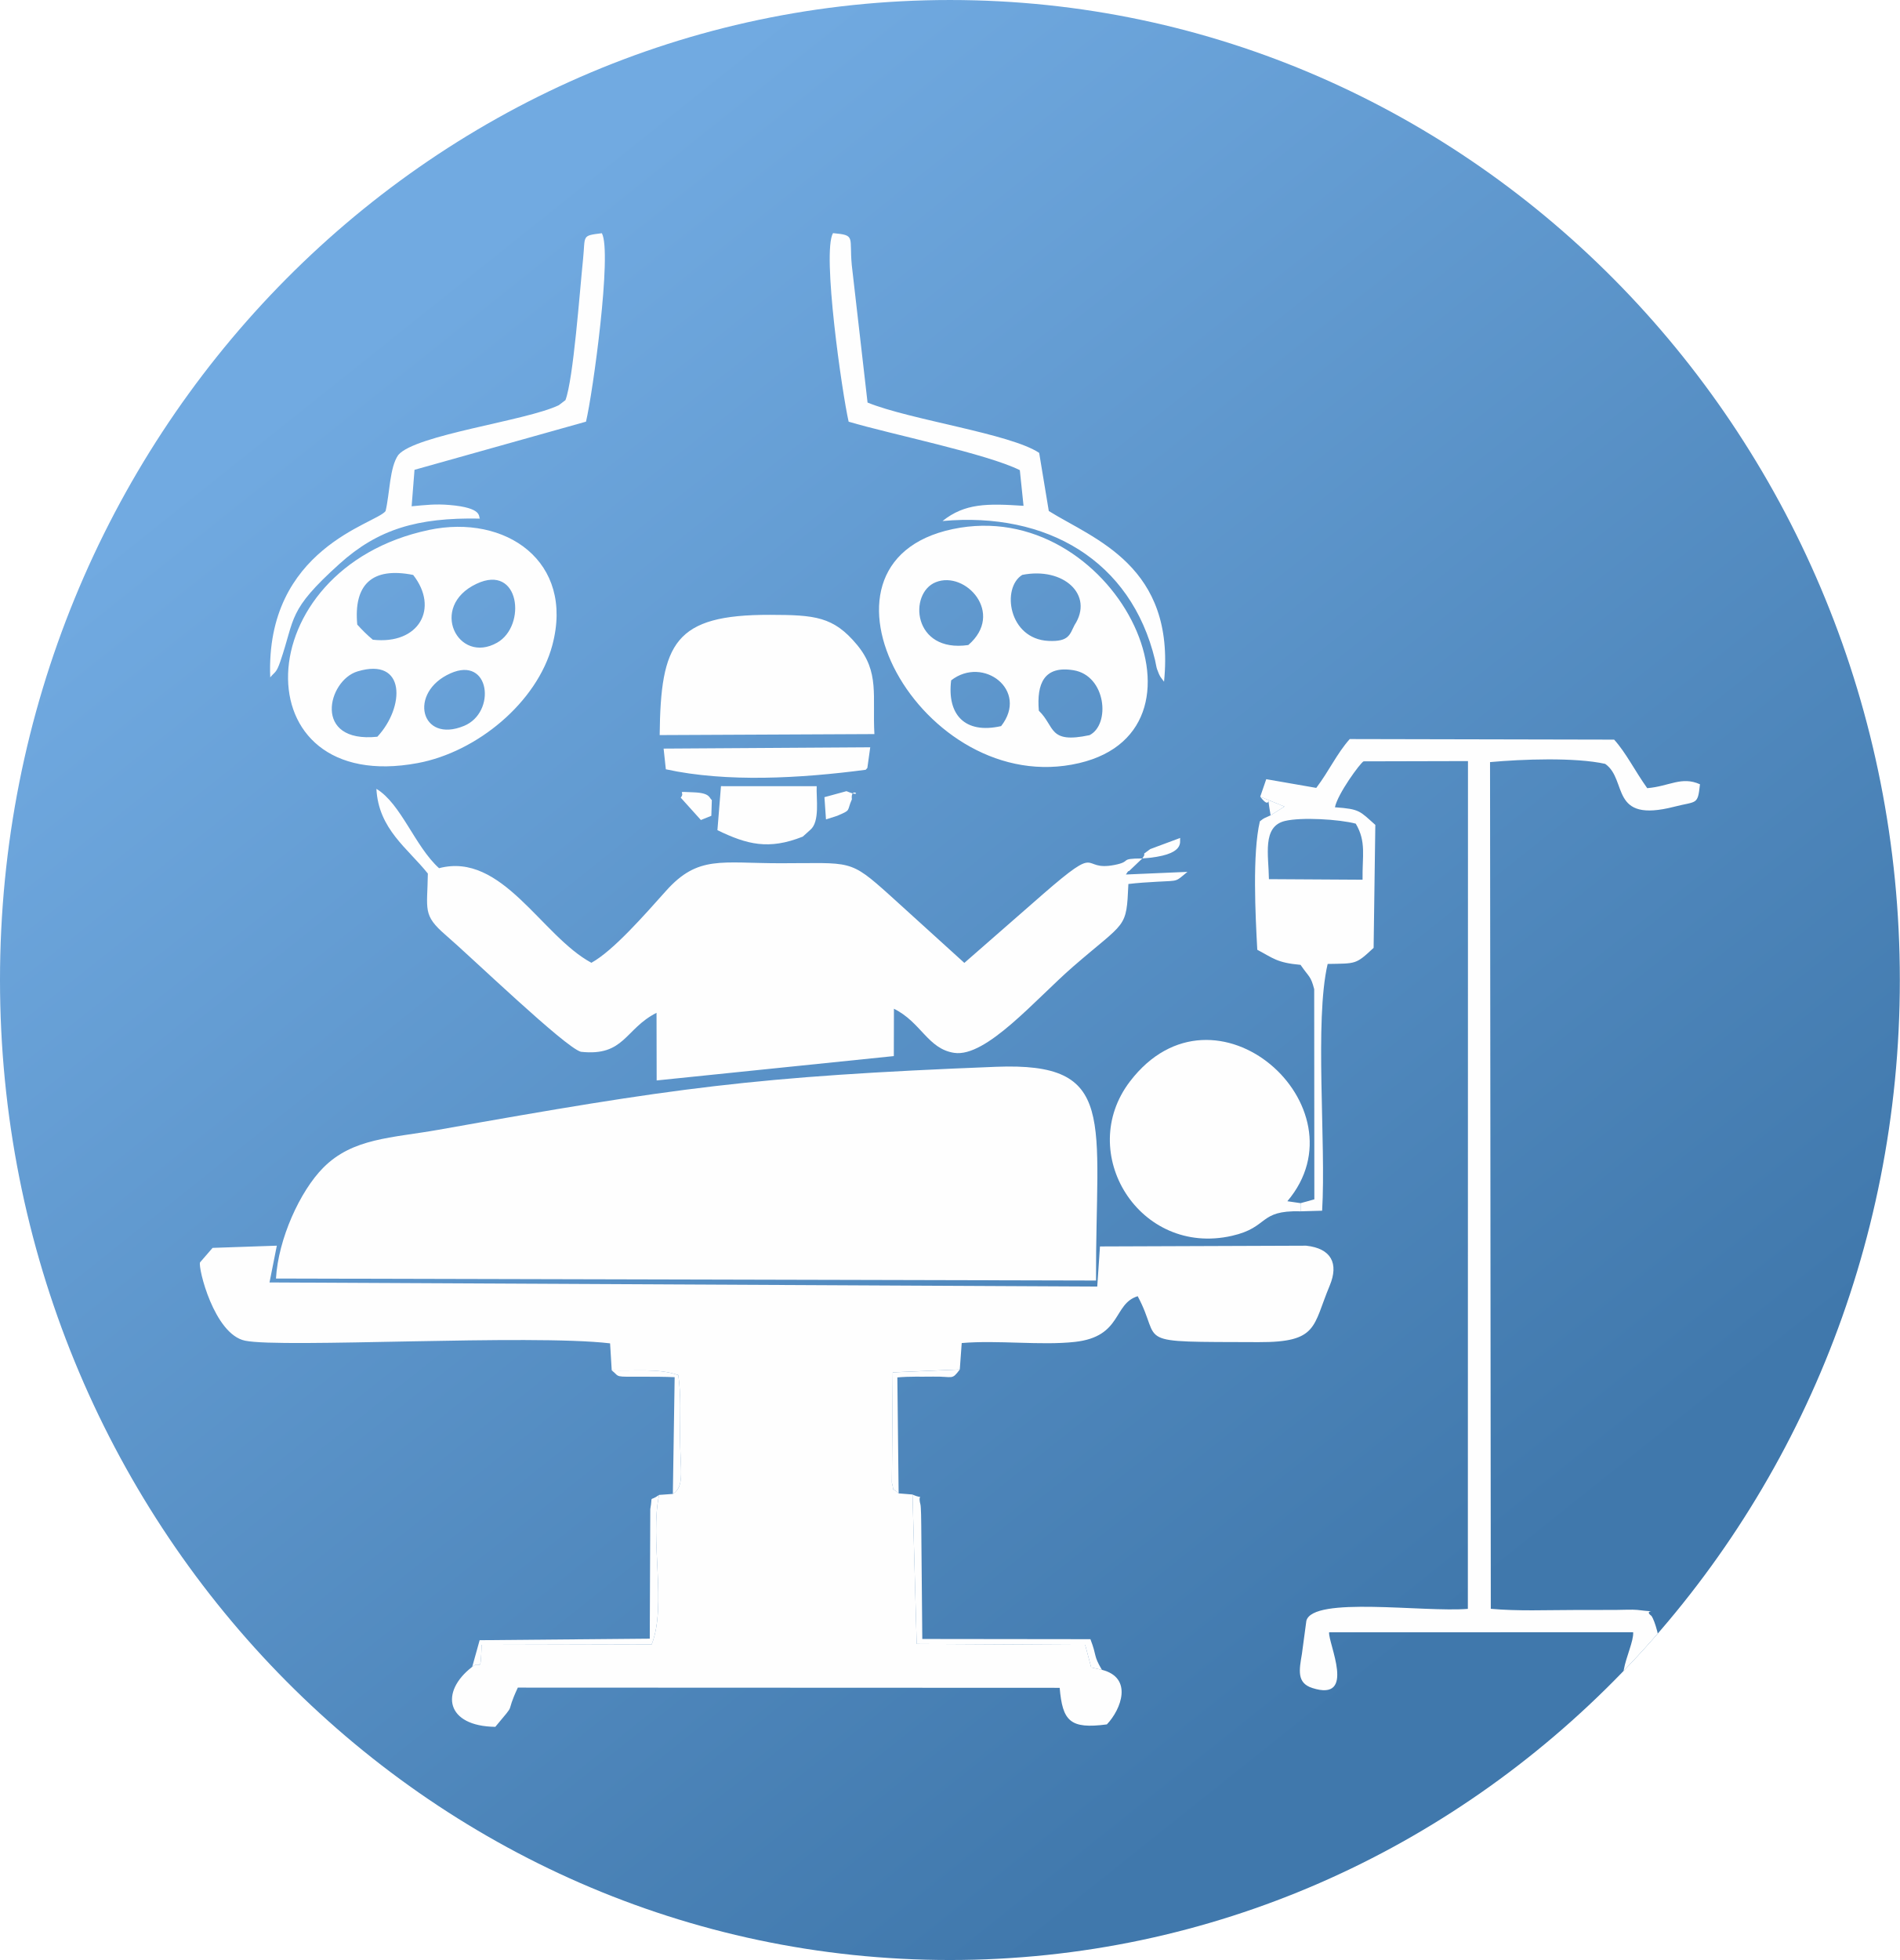
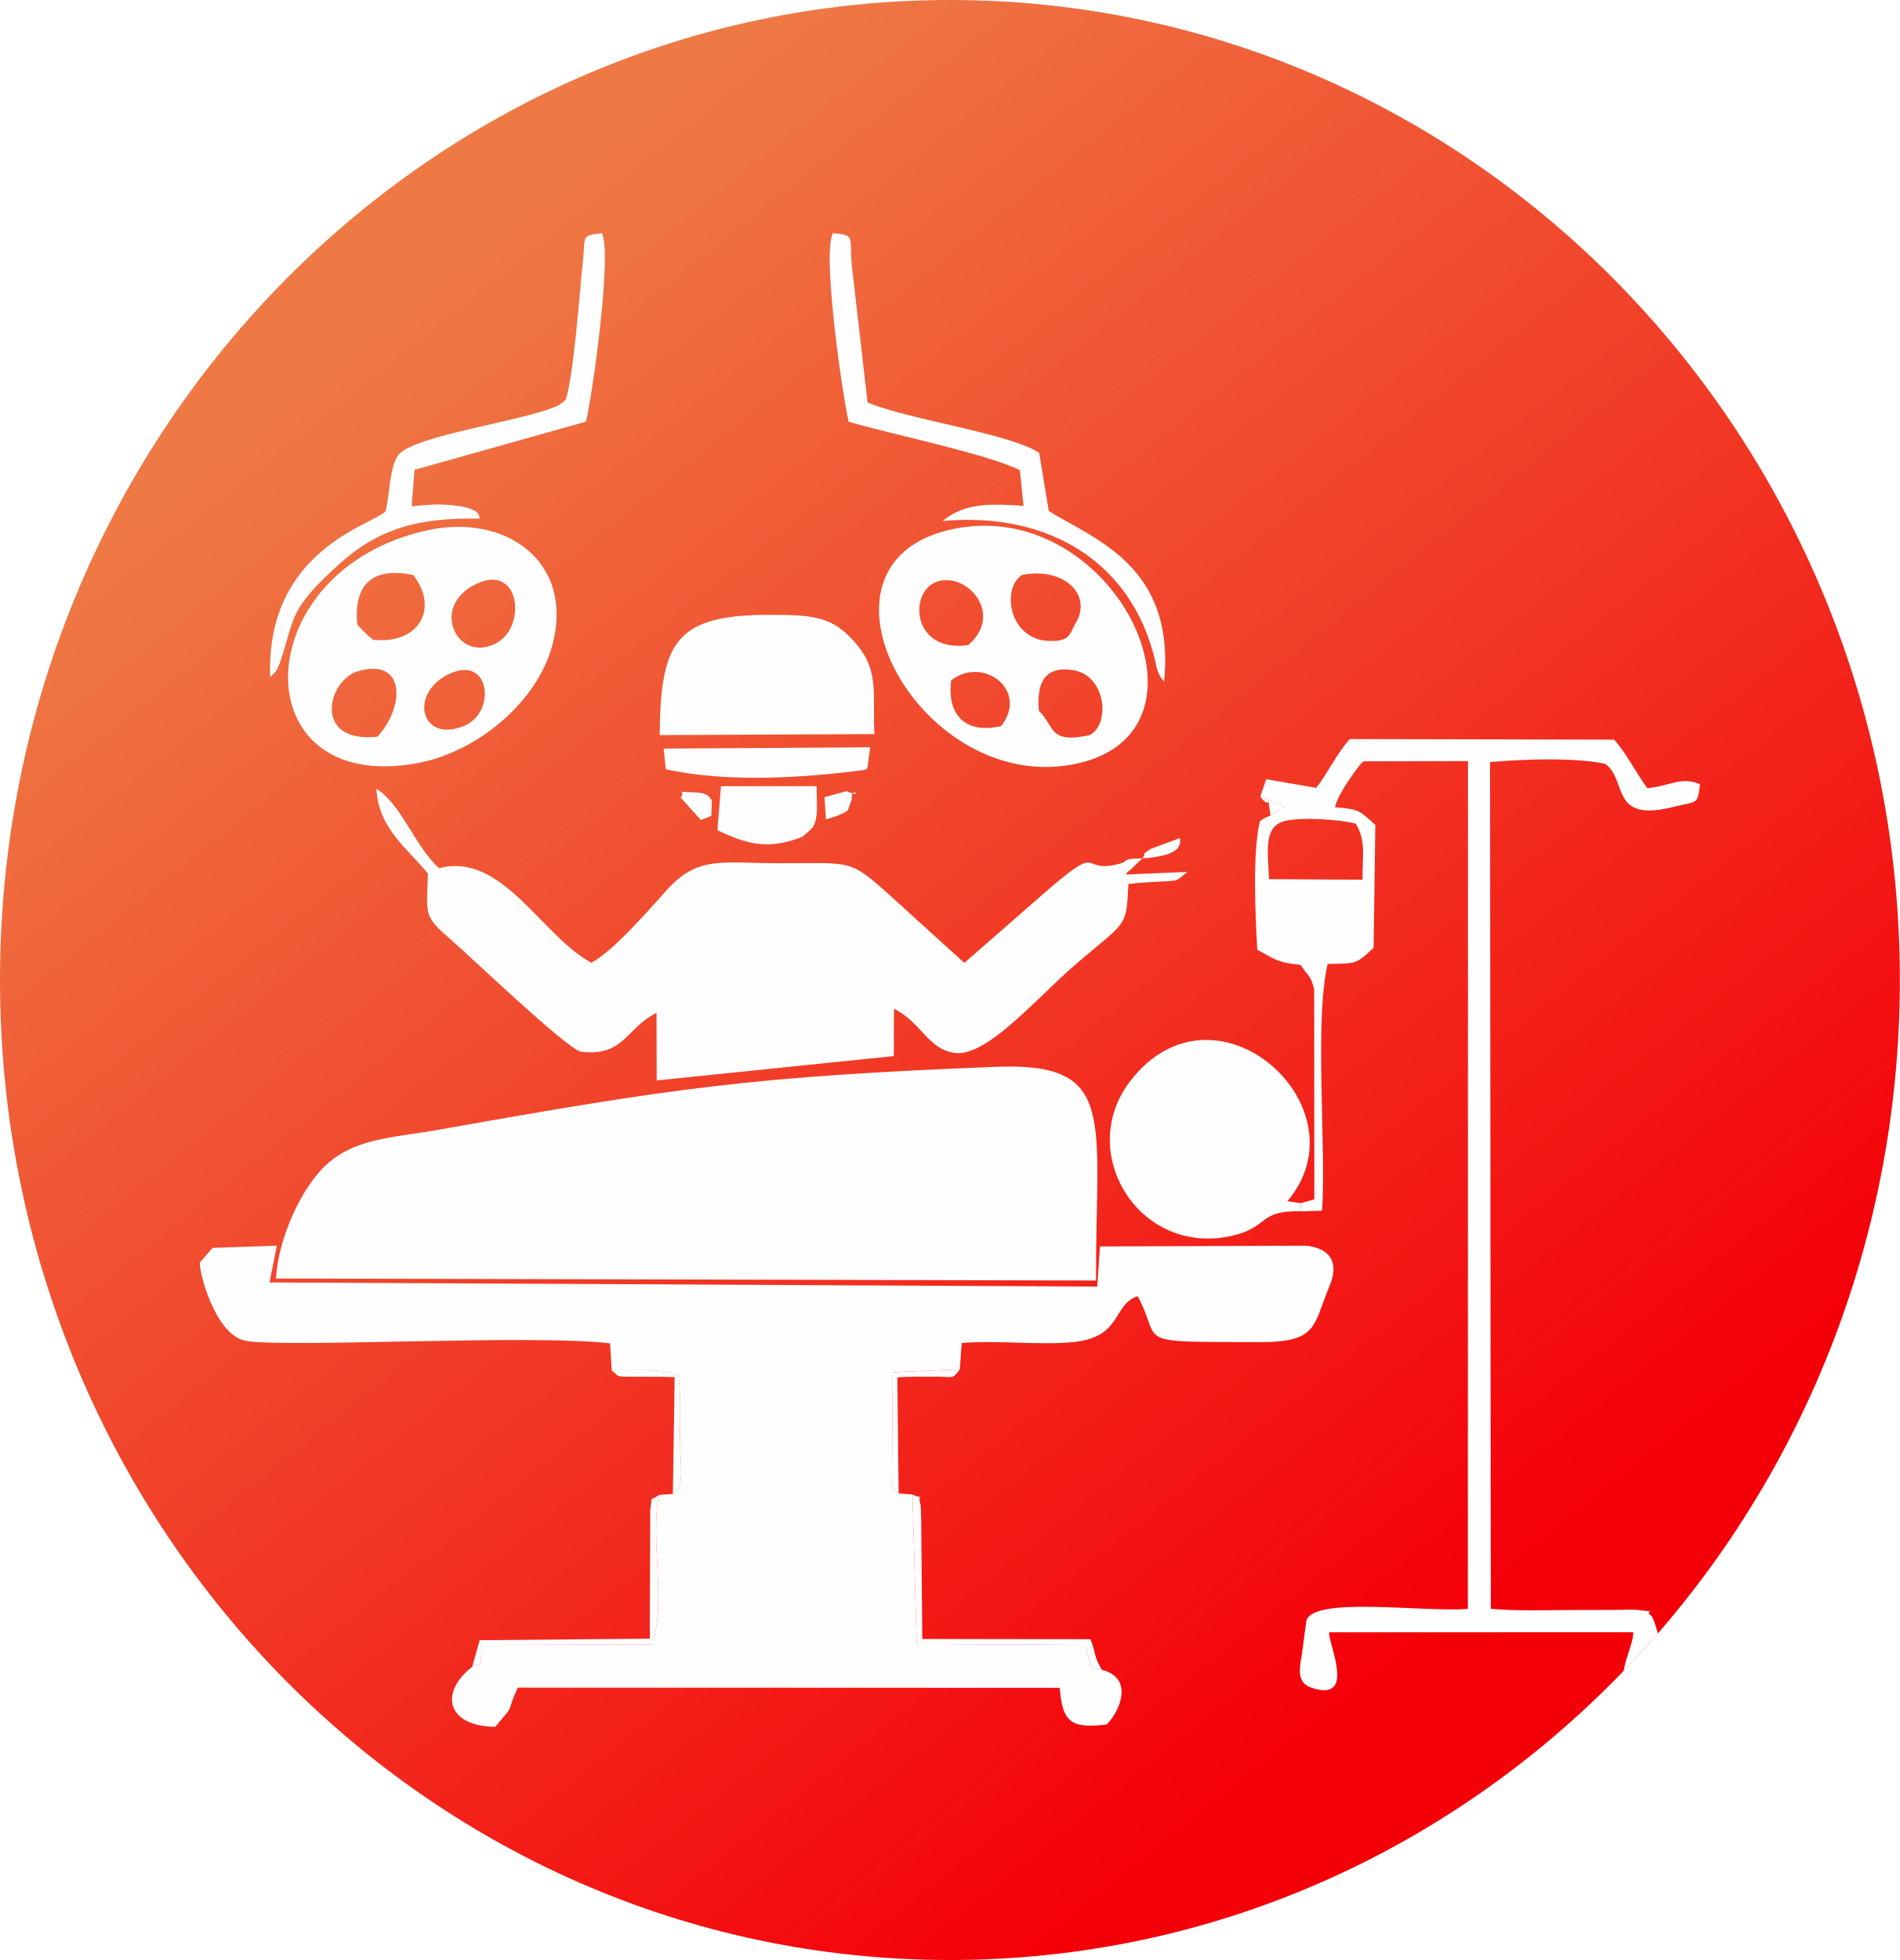
<svg xmlns="http://www.w3.org/2000/svg" xml:space="preserve" width="59.865" height="61.747" fill-rule="evenodd" clip-rule="evenodd" image-rendering="optimizeQuality" shape-rendering="geometricPrecision" text-rendering="geometricPrecision" viewBox="0 0 1322.85 1364.43">
  <defs>
    <linearGradient id="a" x1="299.51" x2="1029.15" y1="199.67" y2="1113.85" gradientUnits="userSpaceOnUse">
-       <stop offset="0" stop-color="#71aae1" />
-       <stop offset="1" stop-color="#4078ac" />
+       <stop offset="0" stop-color="#EF7945" />
+       <stop offset="1" stop-color="#F40009" />
    </linearGradient>
    <clipPath id="b">
      <path d="M661.43 0c365.29 0 661.42 305.44 661.42 682.22s-296.13 682.22-661.42 682.22S0 1059 0 682.22 296.13 0 661.43 0" />
    </clipPath>
  </defs>
  <path fill="#fefefe" d="M678.81 910.56c-7.09-8.32-10.09-11.29-23.78-10.17-34.91 27.74 24.38 54.92 23.78 10.17" />
  <path fill="url(#a)" d="M661.43 0c365.29 0 661.42 305.44 661.42 682.22s-296.13 682.22-661.42 682.22S0 1059 0 682.22 296.13 0 661.43 0" />
  <g fill="#fefefe" clip-path="url(#b)">
    <path d="M425.94 953.94c15.27.66 32.58-1.65 46.35 3.33 2.04 13.8 1.2 28.16 1.21 42.23.02 23.78 3.59 35.05-5 40.48l-9.55.69c-6.67 30.53 5.54 77.09-5.21 104.09l-118.36.28c-.89 21.92-.75 10.07-6.57 15.29-22.86 17.66-18.16 41.37 16.07 41.79 15.86-18.96 6.07-6.66 15.68-27.31l377.28.15c2.02 23.06 7.07 28.9 32.87 25.46 10.11-10.63 18.25-32.56-3.47-38l-7.45-1.65-4.2-15.73-117.31-.65-2.91-104-9.67-.79c-6.6-6.46-2.09 2.44-4.69-7.43l.61-76.83 46.68-2.01 1.34-18.39c25.17-2.14 55.31 1.82 78.81-.79 33.05-3.67 26.42-26.51 43.72-31.81 17.98 33.42-6.34 31.66 84.14 31.98 41.61.15 37.62-10.88 49.55-39.34 6.46-15.44 1.08-25.94-16.42-27.81l-143.54.53-1.89 27.92-576.35-2.86 5.09-25.6-44.73 1.54-8.74 10.09c-1.47 3.71 9.79 49.98 31.32 54.5 25.52 5.36 198.42-4.7 254.2 1.87l1.14 18.77z" />
    <path d="m192.16 890.03 570.99 1.4c-.37-112.75 15.55-152.16-69.74-148.79-169.22 6.69-223.65 14.6-388.15 43.85-32.67 5.8-59.53 5.66-80.13 26.34-16.24 16.31-31.42 49.77-32.97 77.19zM795.4 597.6c-16.93.03-6.63 2.05-19.46 4.54-24.4 4.76-8.04-15.97-49.83 20.41l-54.64 47.76-51.76-46.96c-28.54-25.66-26.58-22.42-76.26-22.41-41.22.01-57.33-5.7-79.57 19.08-14.87 16.58-36.8 41.82-52.1 50.2-34.86-18.74-62.09-77.4-106.07-65.84-16.83-15.18-26.43-44.92-43.62-55.23 1.47 28.1 21.93 41.47 35.82 58.97-.34 25.27-3.88 28.75 12.49 42.87 17.95 15.46 83.12 78.21 94.07 81.2 30.43 3.33 30.64-16.01 52.67-27.13l.09 47.08 165.13-16.96.08-32.95c18.95 9.37 23.55 27.91 41.93 30.7 22.36 3.4 56.87-37.52 82.84-60.05 37.14-32.21 37.06-25.87 38.48-57.5 6.86-.81 12.96-1.18 20.29-1.59 15.19-.84 12.13.23 20.83-6.85l-42.84 1.84c.67-1.04 1.79-2.96 2.1-2.31l9.32-8.89zm88.15 14.41c-.21-16.66-4.85-36.62 11.08-40.49 11.58-2.8 38-1.18 49.38 1.86 7.46 12.64 4.46 22.34 4.73 39.02l-65.18-.39zm-6.05-57.39 16.87 6.86-9.65 6.11c-4.92 2.31-4.03 1.45-7.48 4.16-5.29 22.47-3.12 65.33-1.8 89.43 11.1 5.83 13.62 9.02 30.12 10.49 6.1 8.88 7.07 7.56 9.51 16.94l.1 146.3-9.59 2.66v5.68l15.01-.43c2.84-47.42-5.42-132.14 3.85-171.78 19.96-.36 19.44.49 32-11.2l1.19-85.6c-10.83-9.58-10.67-11.07-28.12-12.26 1.87-9.39 17.78-31.08 19.94-31.98l72.69-.18-.08 590.17c-30.43 2.53-108.12-9.02-112.46 8.37l-3.09 23.02c-1.87 11.09-3.74 20.15 7.16 23.68 31.13 10.08 10.98-31.3 11.79-38.75l211.7-.05c.8 12.13-21.31 44.31 9.43 39.29 17.53-2.86 8.01-43.72 3.37-50.6-7.06-5.26 9.07-1.96-10.13-4.25-2.76-.33-11.43.01-14.76.03-9.77.06-19.54.04-29.32.05-19.18.01-38.64.89-57.72-.83l-.53-589.42c21.9-2.01 59.22-3.45 80.19 1.23 15.91 11.15 2.59 41.52 48.16 29.81 15.73-4.04 16.24-.89 17.83-15.61-12.91-5.78-21.16 1.41-36.73 2.71-8.58-11.99-14.76-24.67-23.04-33.79l-184.1-.39c-9.19 10.39-14.26 22.05-23.3 33.99l-34.83-6.06-4.2 12.22zm-154.16-59.87c-1.61-18.87 3.67-31.51 24.08-28.19 22.85 3.72 25.89 37.82 11.22 45.21-28.86 6.14-23.82-5.94-35.3-17.02m-61.06-21.13c22.31-17.36 54.32 6.95 34.79 31.85-25.25 5.7-37.74-7.95-34.79-31.85m85.89-38.44c-3.32 6.44-3.7 11.65-18.07 10.98-27.99-1.3-32.86-37.07-18.3-45.96 28.68-5.71 50.16 13.89 36.37 34.98m-73.95 13.85c-38.83 5.65-41.78-36.13-22.63-43.75 20.71-8.26 48.21 21.67 22.63 43.75m-10.94-80.69c-111.81 23.68-21.46 188.51 88.06 162.9 102.93-24.07 23.94-186.62-88.06-162.9M262.74 512.87c-45.32 4.67-34.66-39.18-13.84-45.47 33.88-10.24 33.07 24.89 13.84 45.47m50.87-44.11c27.74-12.41 32.1 27.2 9.52 36.55-30.36 12.56-39.1-23.32-9.52-36.55m18.21-62.37c30.16-14.24 35 29.23 14.36 40.98-27.3 15.54-47.91-25.16-14.36-40.98m-83.07 28.39c-2.55-27.53 9.99-40.33 38.94-34.54 18.22 23.24 4.04 48.7-28.09 45.09-4.1-3.42-7.3-6.63-10.86-10.55zm49.84-65.84C171 395.93 167.45 554.26 290.9 531.2c41.37-7.73 83.07-42.31 93.68-82.04 15.58-58.22-32.4-91.56-85.99-80.23z" />
    <path d="M905.58 843.24v-5.68l-9.2-1.34c55.45-65.47-50.45-160.7-109.57-83.42-38.02 49.69 6.48 122.13 70.95 107.51 26.18-5.94 18.23-17.9 47.82-17.07M459.33 511.72l149.51-.7c-1.45-26.55 3.74-43.15-12.19-62.25-16.35-19.62-29.21-20.69-60.53-20.76-66.52-.15-76.13 19.63-76.79 83.72zm131.58-218.17c29.9 8.87 96.01 22.22 119.19 33.74l2.58 24.83c-25.09-1.66-40.78-1.9-56.41 10.58 72.59-6.59 131.33 27.38 147.98 96.81.29 1.21.93 4.99 1.34 6.16 2.2 6.18 2.83 5.87 4.92 8.89 8.15-80.68-48.82-99.24-80.24-118.82l-6.7-40.48c-20.12-13.42-89.74-22.9-119.5-35.03l-10.97-95.57c-1.88-19.94 3-20.9-13.08-22.37-7.8 13.35 6.37 111.58 10.88 131.26zm-197.19-15.01-4.63 3.53c-22.49 10.89-100.03 20.56-111.8 34.69-6.05 8.59-5.9 26.94-8.81 38.99-6.31 8.89-83.83 25.74-80.32 115.79 3.54-4.21 4.24-3.01 7.04-11.13 10.51-30.63 4.86-35.14 41.16-67.87 26.74-24.12 54.16-32.37 97.81-31.53-1.24-1.25 2.39-7.44-21.02-9.46-10.01-.86-16.7-.01-26.53.9l2-25.4 119.41-33.52c4.76-19.91 18.3-118.04 11.04-131.18-14.42 1.8-11.37 1.37-13.1 18.15-2.38 23.06-6.71 83.35-12.25 98.05zm69.9 256.99c42.37 9.25 93.8 6.32 139.16.34l1.16-1.3 2-14.35-143.87.91zm35.92 42.39c20.6 9.96 35.67 13.92 59.43 4.48l5.24-4.72c6.8-5.67 4.07-21.66 4.44-30.37l-66.64-.03zm267.7 584.52c-6.23-10.67-3.18-8.84-7.99-21.34l-117.06-.14-.73-79.4c.01-2.23-.13-12.59-.56-14.21-2.45-9.28 4.13-2.7-5.53-6.93l2.91 104 117.31.65 4.2 15.73 7.45 1.65zm-438.43-2.1c5.82-5.22 5.68 6.63 6.57-15.29l118.36-.28c10.75-27-1.46-73.55 5.21-104.09-7.65 5.4-4.18-1.04-6.16 9.88l-.36 90.18-118.46 1.07zm139.69-120.36c8.59-5.43 5.02-16.7 5-40.48-.01-14.07.83-28.44-1.21-42.23-13.77-4.98-31.08-2.67-46.35-3.33 6.18 4.98.79 4.44 22.35 4.44 7.37 0 13.96 0 21.47.33l-1.26 81.28zm157.21-.35-.89-80.76c9.32-.8 15.78-.38 24.85-.55 14.22-.26 12.86 2.73 18.63-4.96l-46.68 2.01-.61 76.83c2.61 9.87-1.9.98 4.69 7.43zM488.03 570.84l7.27-2.93.34-10.98c-1.94-1.35-.87-4.88-12.41-5.35-14.06-.59-5.48-.68-9.25 3.69l14.05 15.58zm94.92-2.93c10.11-4.28 6.42-3.01 10.2-11.44-1.21-10.09 9.45-.12-3.75-5.71l-15.35 4.18 1.08 15.49 7.83-2.52zM795.4 597.6c30.99-2.16 25.61-11.92 26.39-14.28l-20.87 7.74c-8.27 6.08-1.45.84-5.52 6.54m89.32-30.01 9.65-6.11-16.87-6.86c8.93 11.74 3.67-7.28 7.22 12.97" />
  </g>
  <path fill="none" d="M661.43 0c365.29 0 661.42 305.44 661.42 682.22s-296.13 682.22-661.42 682.22S0 1059 0 682.22 296.13 0 661.43 0" />
</svg>
